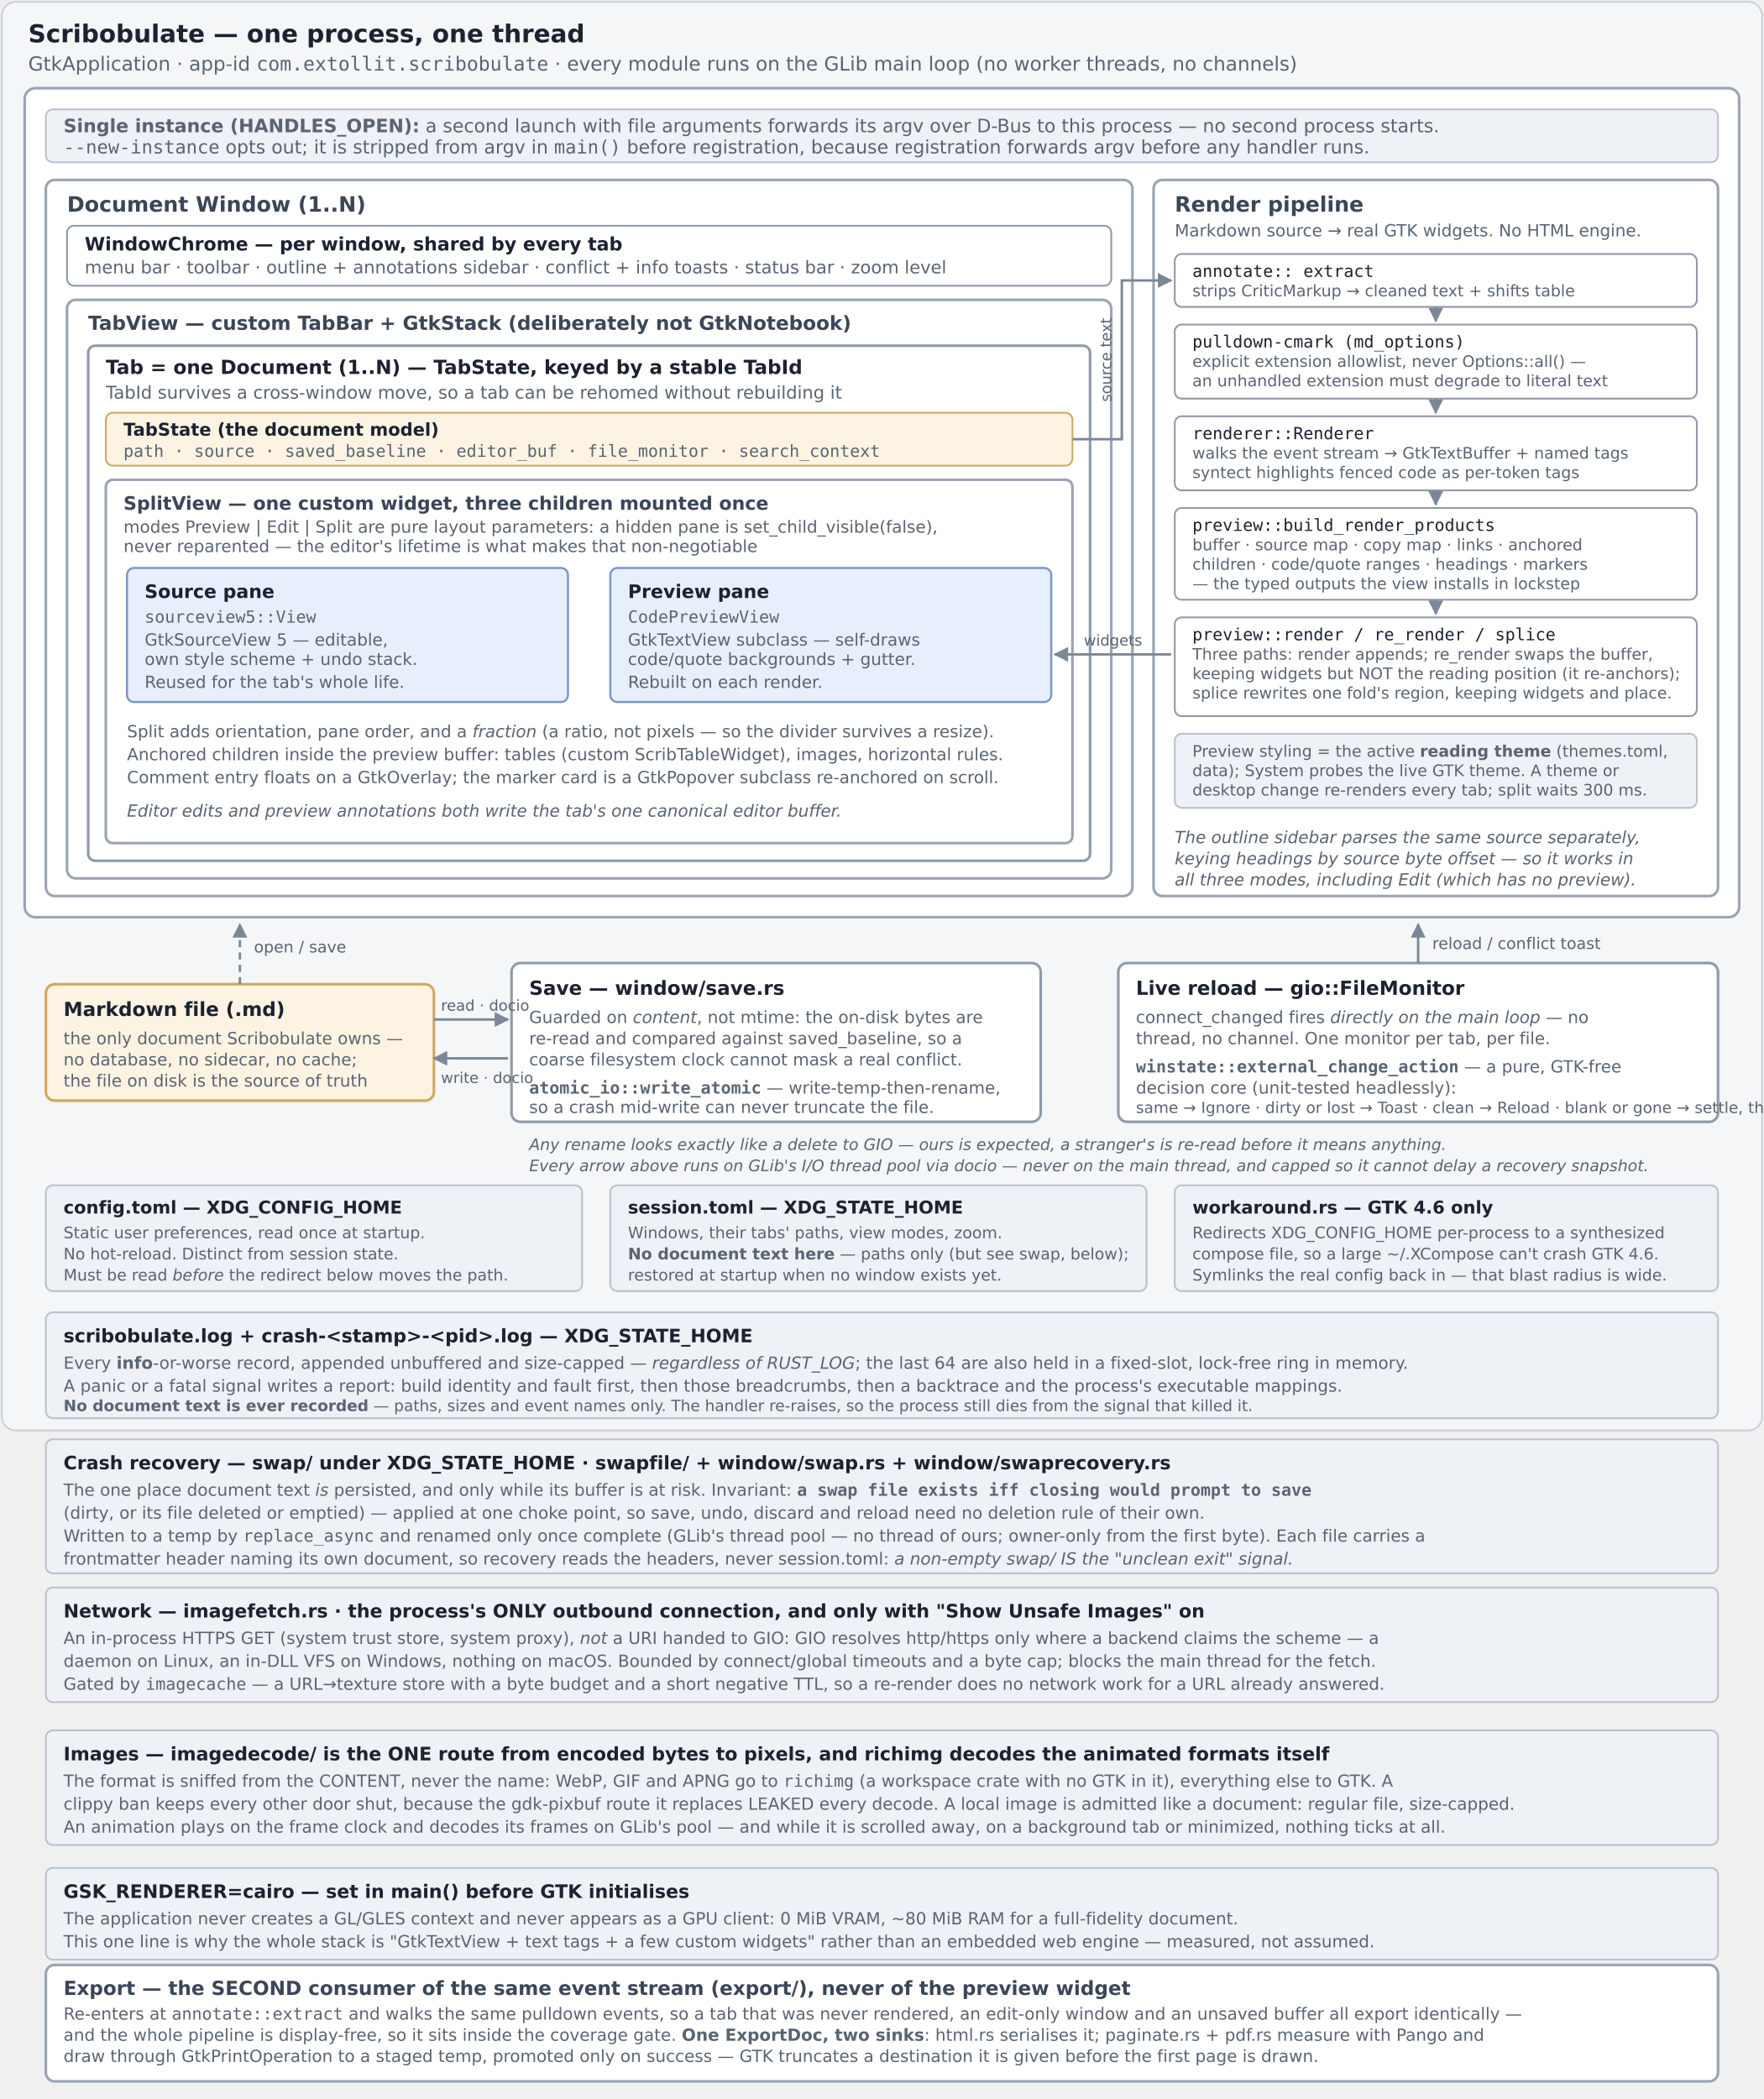
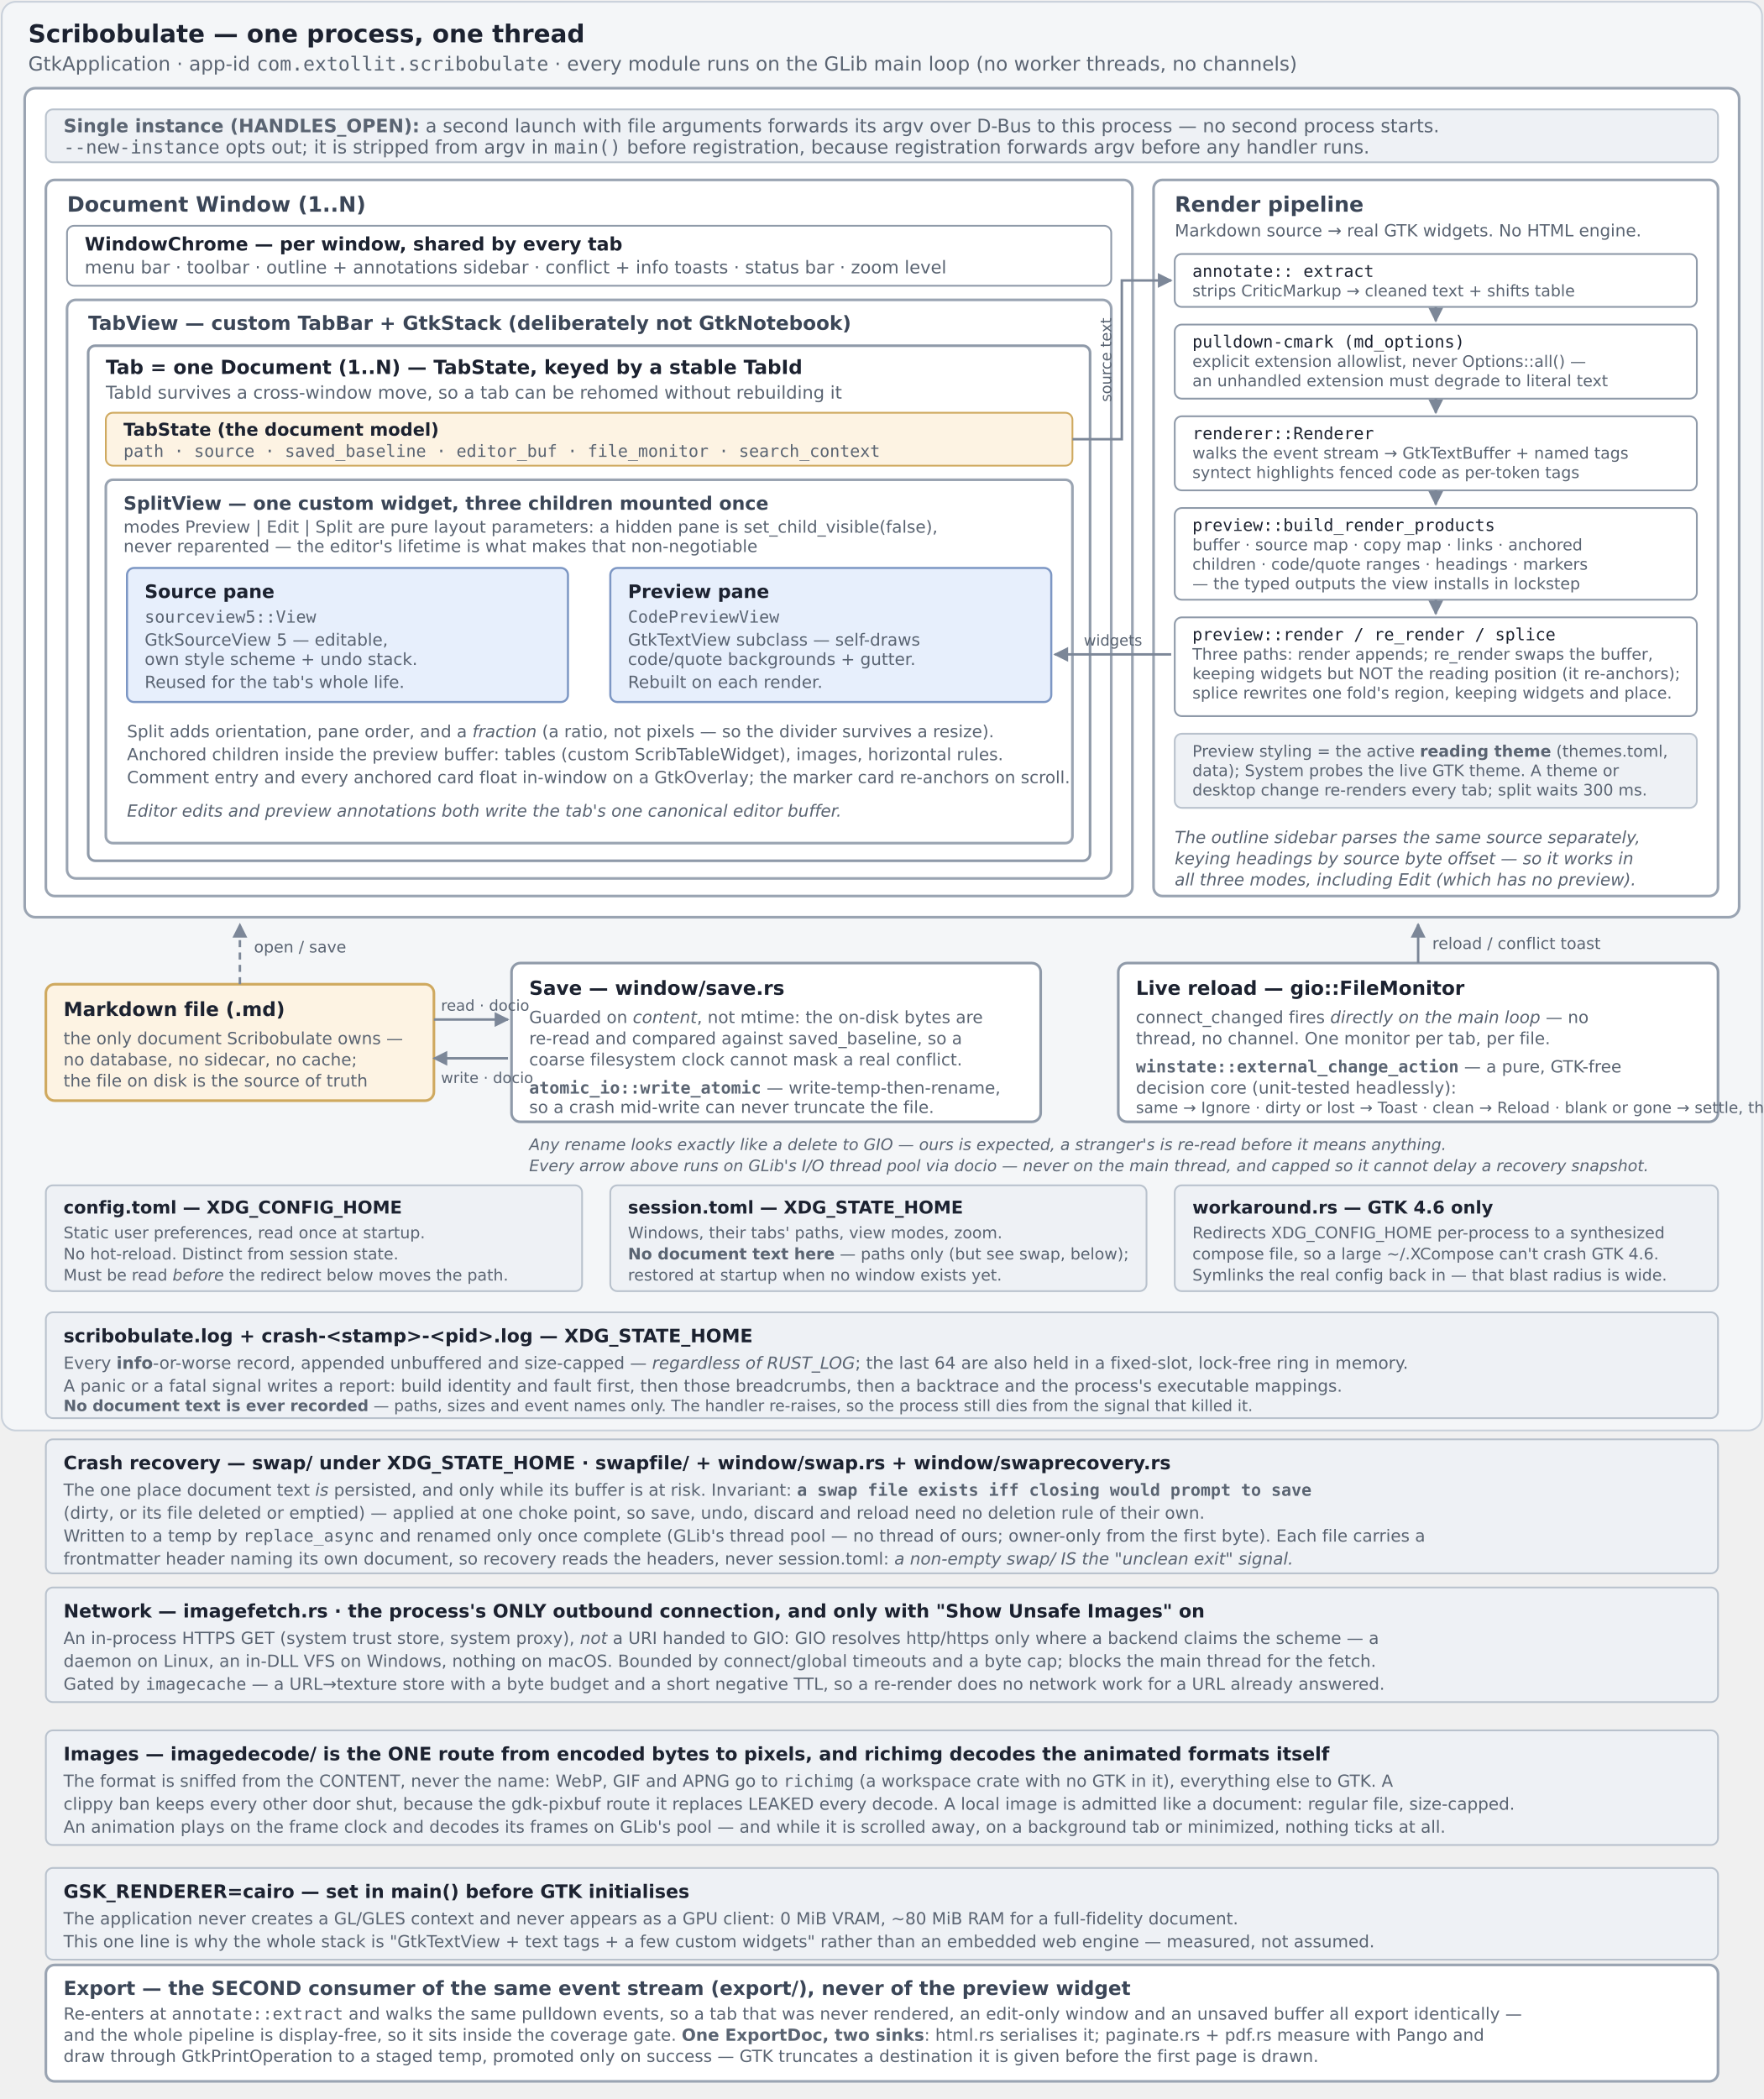
<svg xmlns="http://www.w3.org/2000/svg" viewBox="0 0 1000 1190" width="1000" height="1190" role="img" aria-label="Scribobulate system overview: one single-threaded process; document windows of tabs over a split source/preview view; Markdown flowing through CriticMarkup extraction, pulldown-cmark and the renderer into the preview; document I/O through docio on GLib's thread pool; and a second, display-free consumer of the same event stream that exports the document to HTML and PDF.">
  <style>
    /* Light defaults. Every box is filled, so text always sits on a surface we
       control rather than on the viewer's page colour; only connectors and edge
       labels touch the page, and those are mid-tones that read on white or near-black. */
    .panel  { fill: #f4f6f8; stroke: #c9d1db; }
    .group  { fill: #ffffff; stroke: #9aa4b2; }
    .box    { fill: #ffffff; stroke: #8f9aa9; }
    .widget { fill: #e7effc; stroke: #7d97c4; }
    .store  { fill: #fdf3e3; stroke: #cfa95f; }
    .note   { fill: #eef1f5; stroke: #b9c2cd; }
    .t      { fill: #1c2230; font-family: "DejaVu Sans", "Segoe UI", system-ui, sans-serif; }
    .lbl    { fill: #5a6472; font-family: "DejaVu Sans", "Segoe UI", system-ui, sans-serif; }
    .mono   { font-family: "DejaVu Sans Mono", "SFMono-Regular", Consolas, monospace; }
    .grp-t  { fill: #3b4657; font-weight: bold; }
    .flow   { stroke: #7c8798; fill: none; }
    .arrow  { fill: #7c8798; }
    .dash   { stroke: #7c8798; fill: none; stroke-dasharray: 4 3; }

    @media (prefers-color-scheme: dark) {
      .panel  { fill: #171a20; stroke: #333b47; }
      .group  { fill: #1f242c; stroke: #4a5563; }
      .box    { fill: #262c36; stroke: #56616f; }
      .widget { fill: #26364f; stroke: #5b7bb0; }
      .store  { fill: #3a3223; stroke: #8a7440; }
      .note   { fill: #212730; stroke: #3f4854; }
      .t      { fill: #e8ebf0; }
      .lbl    { fill: #a3acba; }
      .grp-t  { fill: #cbd3e0; }
      .flow   { stroke: #8b95a5; }
      .arrow  { fill: #8b95a5; }
      .dash   { stroke: #8b95a5; }
    }
  </style>
  <defs>
    <marker id="a" viewBox="0 0 10 10" refX="9" refY="5" markerWidth="6" markerHeight="6" orient="auto-start-reverse">
      <path d="M 0 0 L 10 5 L 0 10 z" class="arrow" />
    </marker>
  </defs>
  <rect class="panel" x="1" y="1" width="998" height="810" rx="8" stroke-width="1" />
  <text class="t" x="16" y="24" font-size="14" font-weight="bold">Scribobulate — one process, one thread</text>
  <text class="lbl" x="16" y="40" font-size="11">GtkApplication · app-id <tspan class="mono">com.extollit.scribobulate</tspan> · every module runs on the GLib main loop (no worker threads, no channels)</text>
  <rect class="group" x="14" y="50" width="972" height="470" rx="6" stroke-width="1.5" />
  <rect class="note" x="26" y="62" width="948" height="30" rx="4" stroke-width="1" />
  <text class="lbl" x="36" y="75" font-size="10.5">
    <tspan font-weight="bold">Single instance (HANDLES_OPEN):</tspan> a second launch with file arguments forwards its argv over D-Bus to this process — no second process starts.</text>
  <text class="lbl" x="36" y="87" font-size="10.5">
    <tspan class="mono">--new-instance</tspan> opts out; it is stripped from argv in <tspan class="mono">main()</tspan> before registration, because registration forwards argv before any handler runs.</text>
  <rect class="group" x="26" y="102" width="616" height="406" rx="5" stroke-width="1.5" />
  <text class="t grp-t" x="38" y="120" font-size="12">Document Window (1..N)</text>
  <rect class="box" x="38" y="128" width="592" height="34" rx="4" stroke-width="1" />
  <text class="t" x="48" y="142" font-size="10.5" font-weight="bold">WindowChrome — per window, shared by every tab</text>
  <text class="lbl" x="48" y="155" font-size="10">menu bar · toolbar · outline + annotations sidebar · conflict + info toasts · status bar · zoom level</text>
  <rect class="group" x="38" y="170" width="592" height="328" rx="5" stroke-width="1.5" />
  <text class="t grp-t" x="50" y="187" font-size="11">TabView — custom TabBar + GtkStack (deliberately not GtkNotebook)</text>
  <rect class="box" x="50" y="196" width="568" height="292" rx="4" stroke-width="1.5" />
  <text class="t" x="60" y="212" font-size="11" font-weight="bold">Tab = one Document (1..N) — TabState, keyed by a stable TabId</text>
  <text class="lbl" x="60" y="226" font-size="10">TabId survives a cross-window move, so a tab can be rehomed without rebuilding it</text>
  <rect class="store" x="60" y="234" width="548" height="30" rx="4" stroke-width="1" />
  <text class="t" x="70" y="247" font-size="10" font-weight="bold">TabState (the document model)</text>
  <text class="lbl mono" x="70" y="259" font-size="9.5">path · source · saved_baseline · editor_buf · file_monitor · search_context</text>
  <rect class="group" x="60" y="272" width="548" height="206" rx="4" stroke-width="1.5" />
  <text class="t grp-t" x="70" y="289" font-size="10.5">SplitView — one custom widget, three children mounted once</text>
  <text class="lbl" x="70" y="302" font-size="9.5">modes Preview | Edit | Split are pure layout parameters: a hidden pane is set_child_visible(false),</text>
  <text class="lbl" x="70" y="313" font-size="9.5">never reparented — the editor's lifetime is what makes that non-negotiable</text>
  <rect class="widget" x="72" y="322" width="250" height="76" rx="4" stroke-width="1.2" />
  <text class="t" x="82" y="339" font-size="10.5" font-weight="bold">Source pane</text>
  <text class="lbl mono" x="82" y="353" font-size="9.5">sourceview5::View</text>
  <text class="lbl" x="82" y="366" font-size="9.5">GtkSourceView 5 — editable,</text>
  <text class="lbl" x="82" y="377" font-size="9.5">own style scheme + undo stack.</text>
  <text class="lbl" x="82" y="390" font-size="9.5">Reused for the tab's whole life.</text>
  <rect class="widget" x="346" y="322" width="250" height="76" rx="4" stroke-width="1.2" />
  <text class="t" x="356" y="339" font-size="10.5" font-weight="bold">Preview pane</text>
  <text class="lbl mono" x="356" y="353" font-size="9.5">CodePreviewView</text>
  <text class="lbl" x="356" y="366" font-size="9.5">GtkTextView subclass — self-draws</text>
  <text class="lbl" x="356" y="377" font-size="9.5">code/quote backgrounds + gutter.</text>
  <text class="lbl" x="356" y="390" font-size="9.5">Rebuilt on each render.</text>
  <text class="lbl" x="72" y="418" font-size="9.5">Split adds orientation, pane order, and a <tspan font-style="italic">fraction</tspan> (a ratio, not pixels — so the divider survives a resize).</text>
  <text class="lbl" x="72" y="431" font-size="9.5">Anchored children inside the preview buffer: tables (custom ScribTableWidget), images, horizontal rules.</text>
-   <text class="lbl" x="72" y="444" font-size="9.5">Comment entry floats on a GtkOverlay; the marker card is a GtkPopover subclass re-anchored on scroll.</text>
+   <text class="lbl" x="72" y="444" font-size="9.5">Comment entry and every anchored card float in-window on a GtkOverlay; the marker card re-anchors on scroll.</text>
  <text class="lbl" x="72" y="463" font-size="9.5" font-style="italic">Editor edits and preview annotations both write the tab's one canonical editor buffer.</text>
  <rect class="group" x="654" y="102" width="320" height="406" rx="5" stroke-width="1.5" />
  <text class="t grp-t" x="666" y="120" font-size="12">Render pipeline</text>
  <text class="lbl" x="666" y="134" font-size="9.5">Markdown source → real GTK widgets. No HTML engine.</text>
  <rect class="box" x="666" y="144" width="296" height="30" rx="4" stroke-width="1" />
  <text class="t mono" x="676" y="157" font-size="9.5">annotate:: extract</text>
  <text class="lbl" x="676" y="168" font-size="9">strips CriticMarkup → cleaned text + shifts table</text>
  <rect class="box" x="666" y="184" width="296" height="42" rx="4" stroke-width="1" />
  <text class="t mono" x="676" y="197" font-size="9.5">pulldown-cmark (md_options)</text>
  <text class="lbl" x="676" y="208" font-size="9">explicit extension allowlist, never Options::all() —</text>
  <text class="lbl" x="676" y="219" font-size="9">an unhandled extension must degrade to literal text</text>
  <rect class="box" x="666" y="236" width="296" height="42" rx="4" stroke-width="1" />
  <text class="t mono" x="676" y="249" font-size="9.5">renderer::Renderer</text>
  <text class="lbl" x="676" y="260" font-size="9">walks the event stream → GtkTextBuffer + named tags</text>
  <text class="lbl" x="676" y="271" font-size="9">syntect highlights fenced code as per-token tags</text>
  <rect class="box" x="666" y="288" width="296" height="52" rx="4" stroke-width="1" />
  <text class="t mono" x="676" y="301" font-size="9.5">preview::build_render_products</text>
  <text class="lbl" x="676" y="312" font-size="9">buffer · source map · copy map · links · anchored</text>
  <text class="lbl" x="676" y="323" font-size="9">children · code/quote ranges · headings · markers</text>
  <text class="lbl" x="676" y="334" font-size="9">— the typed outputs the view installs in lockstep</text>
  <rect class="box" x="666" y="350" width="296" height="56" rx="4" stroke-width="1" />
  <text class="t mono" x="676" y="363" font-size="9.5">preview::render / re_render / splice</text>
  <text class="lbl" x="676" y="374" font-size="9">Three paths: render appends; re_render swaps the buffer,</text>
  <text class="lbl" x="676" y="385" font-size="9">keeping widgets but NOT the reading position (it re-anchors);</text>
  <text class="lbl" x="676" y="396" font-size="9">splice rewrites one fold's region, keeping widgets and place.</text>
  <rect class="note" x="666" y="416" width="296" height="42" rx="4" stroke-width="1" />
  <text class="lbl" x="676" y="429" font-size="9">Preview styling = the active <tspan font-weight="bold">reading theme</tspan> (themes.toml,</text>
  <text class="lbl" x="676" y="440" font-size="9">data); System probes the live GTK theme. A theme or</text>
  <text class="lbl" x="676" y="451" font-size="9">desktop change re-renders every tab; split waits 300 ms.</text>
  <text class="lbl" x="666" y="478" font-size="9.5" font-style="italic">The outline sidebar parses the same source separately,</text>
  <text class="lbl" x="666" y="490" font-size="9.5" font-style="italic">keying headings by source byte offset — so it works in</text>
  <text class="lbl" x="666" y="502" font-size="9.5" font-style="italic">all three modes, including Edit (which has no preview).</text>
  <path class="flow" d="M 814 174 L 814 182" stroke-width="1.4" marker-end="url(#a)" />
  <path class="flow" d="M 814 226 L 814 234" stroke-width="1.4" marker-end="url(#a)" />
  <path class="flow" d="M 814 278 L 814 286" stroke-width="1.4" marker-end="url(#a)" />
  <path class="flow" d="M 814 340 L 814 348" stroke-width="1.4" marker-end="url(#a)" />
  <path class="flow" d="M 608 249 L 636 249 L 636 159 L 664 159" stroke-width="1.4" marker-end="url(#a)" />
  <text class="lbl" font-size="8.5" text-anchor="middle" transform="translate(630,204) rotate(-90)">source text</text>
  <path class="flow" d="M 664 371 L 598 371" stroke-width="1.4" marker-end="url(#a)" />
  <text class="lbl" x="631" y="366" font-size="8.5" text-anchor="middle">widgets</text>
  <rect class="store" x="26" y="558" width="220" height="66" rx="5" stroke-width="1.5" />
  <text class="t" x="36" y="576" font-size="11" font-weight="bold">Markdown file (.md)</text>
  <text class="lbl" x="36" y="592" font-size="9.5">the only document Scribobulate owns —</text>
  <text class="lbl" x="36" y="604" font-size="9.5">no database, no sidecar, no cache;</text>
  <text class="lbl" x="36" y="616" font-size="9.5">the file on disk is the source of truth</text>
  <rect class="box" x="290" y="546" width="300" height="90" rx="5" stroke-width="1.5" />
  <text class="t" x="300" y="564" font-size="11" font-weight="bold">Save — window/save.rs</text>
  <text class="lbl" x="300" y="580" font-size="9.5">Guarded on <tspan font-style="italic">content</tspan>, not mtime: the on-disk bytes are</text>
  <text class="lbl" x="300" y="592" font-size="9.5">re-read and compared against saved_baseline, so a</text>
  <text class="lbl" x="300" y="604" font-size="9.5">coarse filesystem clock cannot mask a real conflict.</text>
  <text class="lbl" x="300" y="620" font-size="9.5">
    <tspan class="mono" font-weight="bold">atomic_io::write_atomic</tspan> — write-temp-then-rename,</text>
  <text class="lbl" x="300" y="631" font-size="9.5">so a crash mid-write can never truncate the file.</text>
  <rect class="box" x="634" y="546" width="340" height="90" rx="5" stroke-width="1.5" />
  <text class="t" x="644" y="564" font-size="11" font-weight="bold">Live reload — gio::FileMonitor</text>
  <text class="lbl" x="644" y="580" font-size="9.5">connect_changed fires <tspan font-style="italic">directly on the main loop</tspan> — no</text>
  <text class="lbl" x="644" y="592" font-size="9.5">thread, no channel. One monitor per tab, per file.</text>
  <text class="lbl" x="644" y="608" font-size="9.5">
    <tspan class="mono" font-weight="bold">winstate::external_change_action</tspan> — a pure, GTK-free</text>
  <text class="lbl" x="644" y="620" font-size="9.5">decision core (unit-tested headlessly):</text>
  <text class="lbl" x="644" y="631" font-size="8.8">same → Ignore · dirty or lost → Toast · clean → Reload · blank or gone → settle, then keep ⚠</text>
  <path class="flow" d="M 246 578 L 288 578" stroke-width="1.4" marker-end="url(#a)" />
  <path class="flow" d="M 288 600 L 246 600" stroke-width="1.4" marker-end="url(#a)" />
  <text class="lbl" x="250" y="573" font-size="8.5">read · docio</text>
  <text class="lbl" x="250" y="614" font-size="8.5">write · docio</text>
  <path class="dash" d="M 136 558 L 136 524" stroke-width="1.4" marker-end="url(#a)" />
  <path class="flow" d="M 804 546 L 804 524" stroke-width="1.4" marker-end="url(#a)" />
  <text class="lbl" x="812" y="538" font-size="9">reload / conflict toast</text>
  <text class="lbl" x="144" y="540" font-size="9">open / save</text>
  <text class="lbl" x="300" y="652" font-size="9" font-style="italic">Any rename looks exactly like a delete to GIO — ours is expected, a stranger's is re-read before it means anything.</text>
  <text class="lbl" x="300" y="664" font-size="9" font-style="italic">Every arrow above runs on GLib's I/O thread pool via docio — never on the main thread, and capped so it cannot delay a recovery snapshot.</text>
  <rect class="note" x="26" y="672" width="304" height="60" rx="4" stroke-width="1" />
  <text class="t" x="36" y="688" font-size="10" font-weight="bold">config.toml — XDG_CONFIG_HOME</text>
  <text class="lbl" x="36" y="702" font-size="9">Static user preferences, read once at startup.</text>
  <text class="lbl" x="36" y="714" font-size="9">No hot-reload. Distinct from session state.</text>
  <text class="lbl" x="36" y="726" font-size="9">Must be read <tspan font-style="italic">before</tspan> the redirect below moves the path.</text>
  <rect class="note" x="346" y="672" width="304" height="60" rx="4" stroke-width="1" />
  <text class="t" x="356" y="688" font-size="10" font-weight="bold">session.toml — XDG_STATE_HOME</text>
  <text class="lbl" x="356" y="702" font-size="9">Windows, their tabs' paths, view modes, zoom.</text>
  <text class="lbl" x="356" y="714" font-size="9">
    <tspan font-weight="bold">No document text here</tspan> — paths only (but see swap, below);</text>
  <text class="lbl" x="356" y="726" font-size="9">restored at startup when no window exists yet.</text>
  <rect class="note" x="666" y="672" width="308" height="60" rx="4" stroke-width="1" />
  <text class="t" x="676" y="688" font-size="10" font-weight="bold">workaround.rs — GTK 4.6 only</text>
  <text class="lbl" x="676" y="702" font-size="9">Redirects XDG_CONFIG_HOME per-process to a synthesized</text>
  <text class="lbl" x="676" y="714" font-size="9">compose file, so a large ~/.XCompose can't crash GTK 4.6.</text>
  <text class="lbl" x="676" y="726" font-size="9">Symlinks the real config back in — that blast radius is wide.</text>
  <rect class="note" x="26" y="744" width="948" height="60" rx="4" stroke-width="1" />
  <text class="t" x="36" y="761" font-size="10.5" font-weight="bold">scribobulate.log + crash-&lt;stamp&gt;-&lt;pid&gt;.log — XDG_STATE_HOME</text>
  <text class="lbl" x="36" y="776" font-size="9.5">Every <tspan font-weight="bold">info</tspan>-or-worse record, appended unbuffered and size-capped — <tspan font-style="italic">regardless of RUST_LOG</tspan>; the last 64 are also held in a fixed-slot, lock-free ring in memory.</text>
  <text class="lbl" x="36" y="789" font-size="9.5">A panic or a fatal signal writes a report: build identity and fault first, then those breadcrumbs, then a backtrace and the process's executable mappings.</text>
  <text class="lbl" x="36" y="800" font-size="8.8">
    <tspan font-weight="bold">No document text is ever recorded</tspan> — paths, sizes and event names only. The handler re-raises, so the process still dies from the signal that killed it.</text>
  <rect class="note" x="26" y="816" width="948" height="76" rx="4" stroke-width="1" />
  <text class="t" x="36" y="833" font-size="10.5" font-weight="bold">Crash recovery — swap/ under XDG_STATE_HOME · swapfile/ + window/swap.rs + window/swaprecovery.rs</text>
  <text class="lbl" x="36" y="848" font-size="9.5">The one place document text <tspan font-style="italic">is</tspan> persisted, and only while its buffer is at risk. Invariant: <tspan class="mono" font-weight="bold">a swap file exists iff closing would prompt to save</tspan>
  </text>
  <text class="lbl" x="36" y="861" font-size="9.5">(dirty, or its file deleted or emptied) — applied at one choke point, so save, undo, discard and reload need no deletion rule of their own.</text>
  <text class="lbl" x="36" y="874" font-size="9.5">Written to a temp by <tspan class="mono">replace_async</tspan> and renamed only once complete (GLib's thread pool — no thread of ours; owner-only from the first byte). Each file carries a</text>
  <text class="lbl" x="36" y="887" font-size="9.5">frontmatter header naming its own document, so recovery reads the headers, never session.toml: <tspan font-style="italic">a non-empty swap/ IS the "unclean exit" signal.</tspan>
  </text>
  <rect class="note" x="26" y="900" width="948" height="65" rx="4" stroke-width="1" />
  <text class="t" x="36" y="917" font-size="10.5" font-weight="bold">Network — imagefetch.rs · the process's ONLY outbound connection, and only with "Show Unsafe Images" on</text>
  <text class="lbl" x="36" y="932" font-size="9.5">An in-process HTTPS GET (system trust store, system proxy), <tspan font-style="italic">not</tspan> a URI handed to GIO: GIO resolves http/https only where a backend claims the scheme — a</text>
  <text class="lbl" x="36" y="945" font-size="9.5">daemon on Linux, an in-DLL VFS on Windows, nothing on macOS. Bounded by connect/global timeouts and a byte cap; blocks the main thread for the fetch.</text>
  <text class="lbl" x="36" y="958" font-size="9.5">Gated by <tspan class="mono">imagecache</tspan> — a URL→texture store with a byte budget and a short negative TTL, so a re-render does no network work for a URL already answered.</text>
  <rect class="note" x="26" y="981" width="948" height="65" rx="4" stroke-width="1" />
  <text class="t" x="36" y="998" font-size="10.5" font-weight="bold">Images — imagedecode/ is the ONE route from encoded bytes to pixels, and richimg decodes the animated formats itself</text>
  <text class="lbl" x="36" y="1013" font-size="9.5">The format is sniffed from the CONTENT, never the name: WebP, GIF and APNG go to <tspan class="mono">richimg</tspan> (a workspace crate with no GTK in it), everything else to GTK. A</text>
  <text class="lbl" x="36" y="1026" font-size="9.5">clippy ban keeps every other door shut, because the gdk-pixbuf route it replaces LEAKED every decode. A local image is admitted like a document: regular file, size-capped.</text>
  <text class="lbl" x="36" y="1039" font-size="9.5">An animation plays on the frame clock and decodes its frames on GLib's pool — and while it is scrolled away, on a background tab or minimized, nothing ticks at all.</text>
  <rect class="note" x="26" y="1059" width="948" height="52" rx="4" stroke-width="1" />
  <text class="t" x="36" y="1076" font-size="10.5" font-weight="bold">GSK_RENDERER=cairo — set in main() before GTK initialises</text>
  <text class="lbl" x="36" y="1091" font-size="9.5">The application never creates a GL/GLES context and never appears as a GPU client: 0 MiB VRAM, ~80 MiB RAM for a full-fidelity document.</text>
  <text class="lbl" x="36" y="1104" font-size="9.5">This one line is why the whole stack is "GtkTextView + text tags + a few custom widgets" rather than an embedded web engine — measured, not assumed.</text>
  <rect class="group" x="26" y="1114" width="948" height="66" rx="5" stroke-width="1.5" />
  <text class="t grp-t" x="36" y="1131" font-size="11">Export — the SECOND consumer of the same event stream (export/), never of the preview widget</text>
  <text class="lbl" x="36" y="1145" font-size="9.5">Re-enters at <tspan font-family="monospace">annotate::extract</tspan> and walks the same pulldown events, so a tab that was never rendered, an edit-only window and an unsaved buffer all export identically —</text>
  <text class="lbl" x="36" y="1157" font-size="9.5">and the whole pipeline is display-free, so it sits inside the coverage gate. <tspan font-weight="bold">One ExportDoc, two sinks</tspan>: html.rs serialises it; paginate.rs + pdf.rs measure with Pango and</text>
  <text class="lbl" x="36" y="1169" font-size="9.5">draw through GtkPrintOperation to a staged temp, promoted only on success — GTK truncates a destination it is given before the first page is drawn.</text>
</svg>
